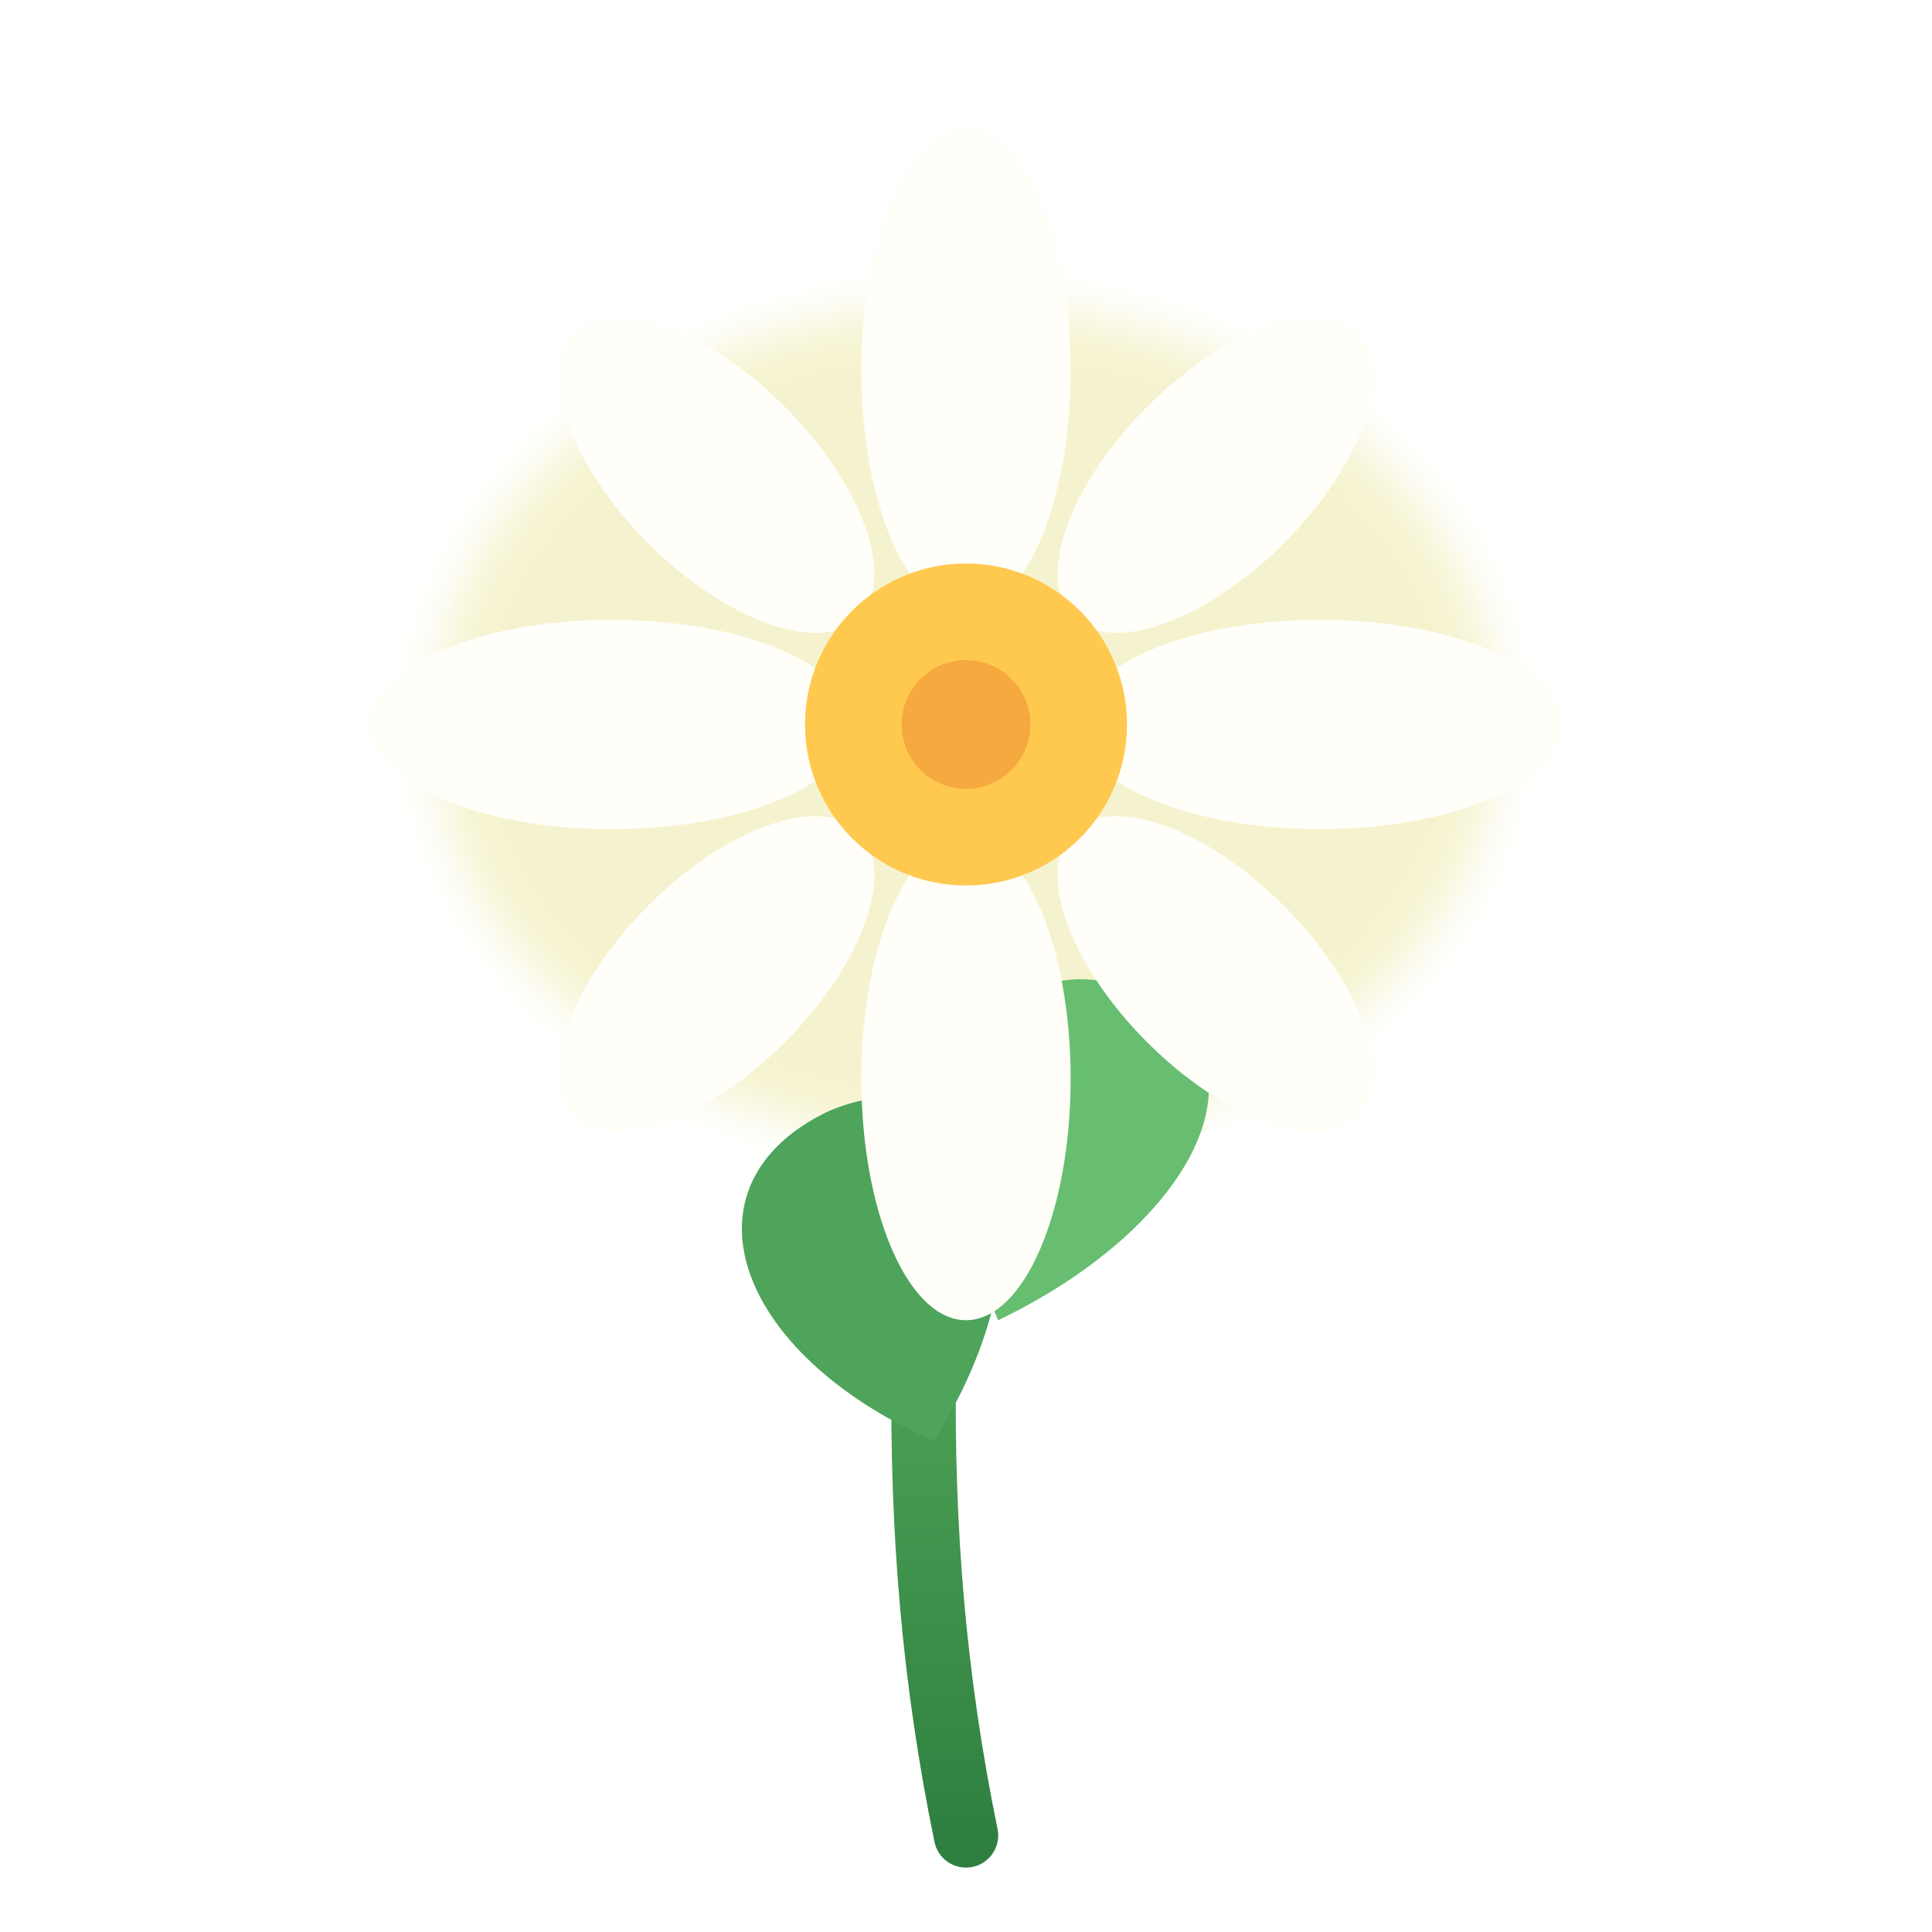
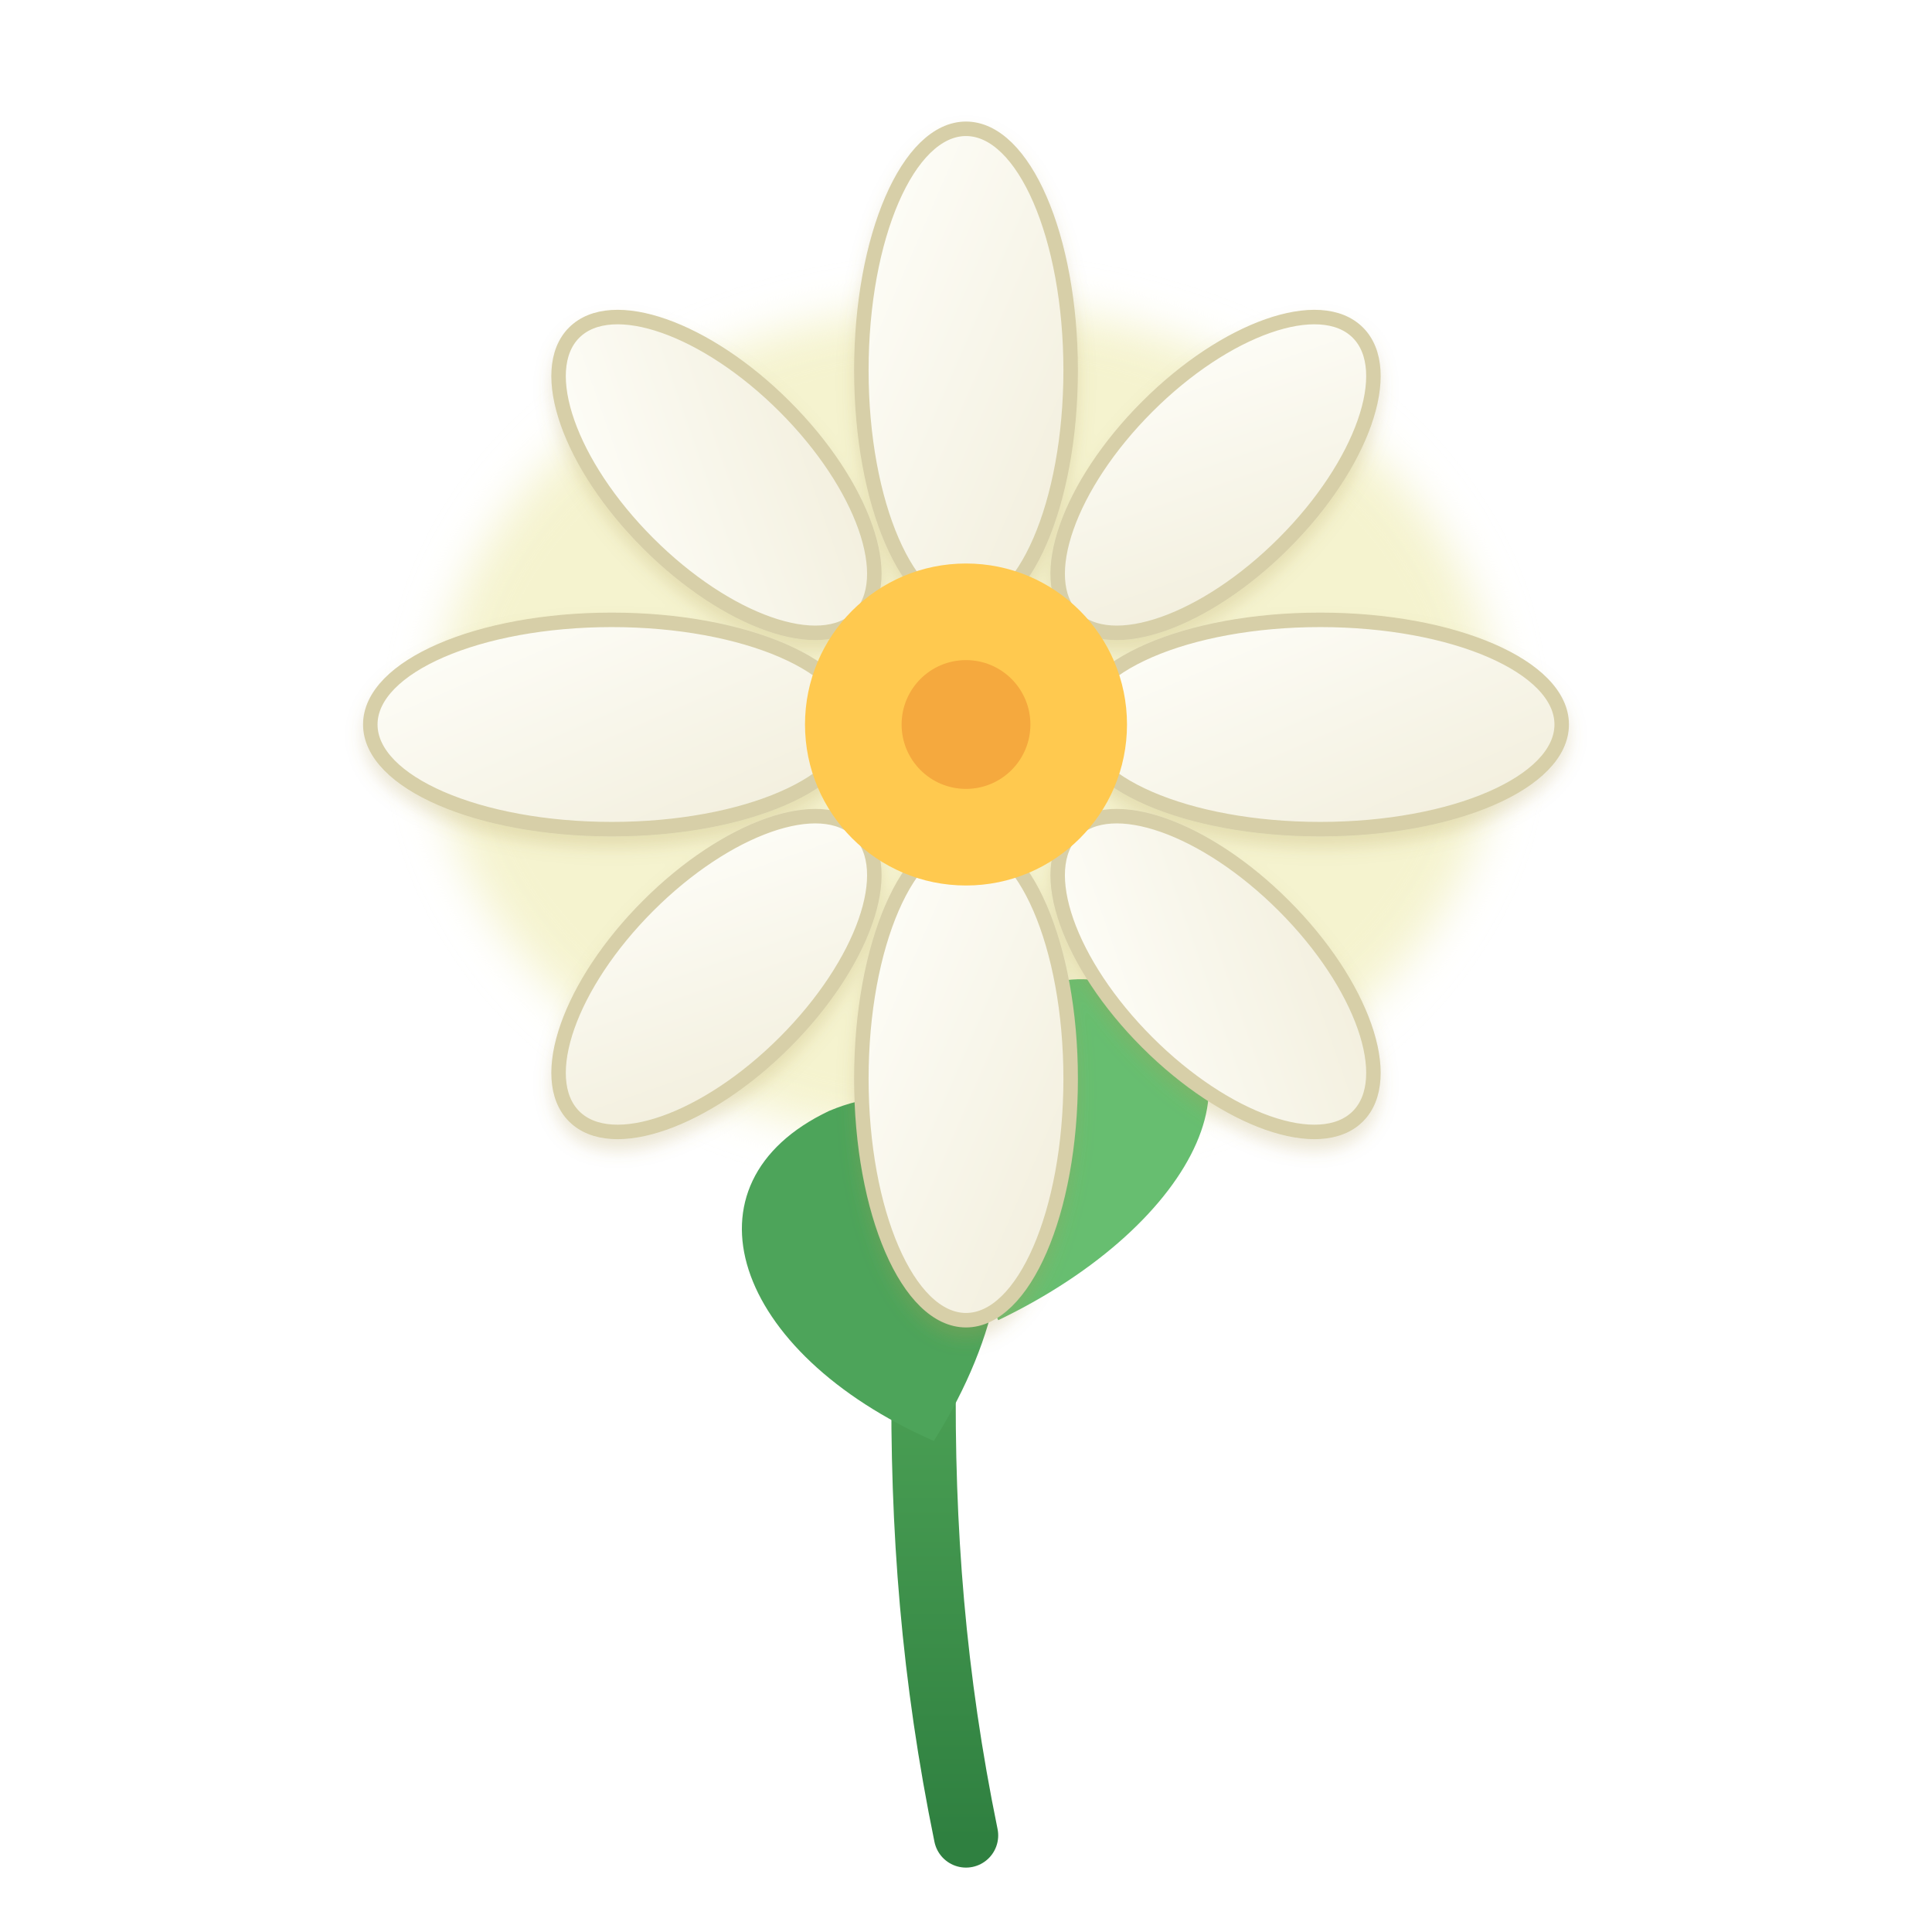
<svg xmlns="http://www.w3.org/2000/svg" viewBox="0 0 240 240" role="img" aria-labelledby="title desc">
  <defs>
    <linearGradient id="ddStem" x1="0" y1="0" x2="0" y2="1">
      <stop offset="0%" stop-color="#6cc66d" />
      <stop offset="100%" stop-color="#2f8040" />
    </linearGradient>
+     <linearGradient id="ddPetalFill" x1="0" y1="0" x2="1" y2="1">
+       <stop offset="0%" stop-color="#fffffb" />
+       <stop offset="100%" stop-color="#f1edda" />
+     </linearGradient>
    <filter id="ddGlow" x="-30%" y="-30%" width="160%" height="160%">
      <feGaussianBlur stdDeviation="2.8" />
+     </filter>
+     <filter id="ddPetalLift" x="-20%" y="-20%" width="140%" height="140%">
+       <feDropShadow dx="0" dy="1.4" stdDeviation="1" flood-color="#b7a35a" flood-opacity="0.25" />
    </filter>
  </defs>
  <style>
    .stem-group {
      transform-origin: 120px 228px;
      animation: ddStemSway 4.6s ease-in-out infinite;
    }

    .petals {
      transform-origin: 120px 90px;
      animation: ddSpin 12s linear infinite;
    }

    .core {
      transform-origin: 120px 90px;
      animation: ddBounce 2.7s ease-in-out infinite;
    }

    .halo {
      animation: ddHalo 3.1s ease-in-out infinite;
    }

    .dd-leaf {
      transform-box: fill-box;
      transform-origin: center;
      animation: ddLeafFlutter 4.1s ease-in-out infinite;
    }

    .dd-leaf.alt {
      animation-delay: -2.05s;
    }

    @keyframes ddSpin {
      from { transform: rotate(0deg); }
      to { transform: rotate(360deg); }
    }

    @keyframes ddBounce {
      0%,
      100% { transform: scale(0.95); }
      50% { transform: scale(1.08); }
    }

    @keyframes ddHalo {
      0%,
      100% { opacity: 0.3; }
      50% { opacity: 0.62; }
    }

    @keyframes ddStemSway {
      0%,
      100% { transform: rotate(-2deg); }
      50% { transform: rotate(2deg); }
    }

    @keyframes ddLeafFlutter {
      0%, 100% { transform: rotate(-6deg) scale(0.97); }
      50% { transform: rotate(6deg) scale(1.05); }
    }
  </style>
  <ellipse class="halo" cx="120" cy="90" rx="66" ry="52" fill="#f5f3cf" filter="url(#ddGlow)" />
  <g class="stem-group">
    <path d="M120 228 C112 189, 114 154, 120 103" stroke="url(#ddStem)" stroke-width="8" stroke-linecap="round" fill="none" />
    <path class="dd-leaf" d="M116 179 C91 168, 84 147, 103 138 C122 130, 133 152, 116 179 Z" fill="#4da45a" transform="rotate(0 110 159)" />
    <path class="dd-leaf alt" d="M124 164 C149 152, 159 131, 141 123 C123 116, 112 137, 124 164 Z" fill="#67be70" transform="rotate(0 128 144)" />
-   </g>
-   <g class="petals" fill="#fffef9">
-     <ellipse cx="120" cy="46" rx="13" ry="30" />
-     <ellipse cx="120" cy="134" rx="13" ry="30" />
-     <ellipse cx="76" cy="90" rx="30" ry="13" />
-     <ellipse cx="164" cy="90" rx="30" ry="13" />
-     <ellipse cx="89" cy="59" rx="12" ry="25" transform="rotate(-45 89 59)" />
-     <ellipse cx="151" cy="59" rx="12" ry="25" transform="rotate(45 151 59)" />
-     <ellipse cx="89" cy="121" rx="12" ry="25" transform="rotate(45 89 121)" />
-     <ellipse cx="151" cy="121" rx="12" ry="25" transform="rotate(-45 151 121)" />
-   </g>
-   <g class="core">
-     <circle cx="120" cy="90" r="20" fill="#ffc94f" />
-     <circle cx="120" cy="90" r="8" fill="#f5a93e" />
+     <g class="petals" fill="url(#ddPetalFill)" stroke="#d7cfa8" stroke-width="1.8" filter="url(#ddPetalLift)">
+       <ellipse cx="120" cy="46" rx="13" ry="30" />
+       <ellipse cx="120" cy="134" rx="13" ry="30" />
+       <ellipse cx="76" cy="90" rx="30" ry="13" />
+       <ellipse cx="164" cy="90" rx="30" ry="13" />
+       <ellipse cx="89" cy="59" rx="12" ry="25" transform="rotate(-45 89 59)" />
+       <ellipse cx="151" cy="59" rx="12" ry="25" transform="rotate(45 151 59)" />
+       <ellipse cx="89" cy="121" rx="12" ry="25" transform="rotate(45 89 121)" />
+       <ellipse cx="151" cy="121" rx="12" ry="25" transform="rotate(-45 151 121)" />
+     </g>
+     <g class="core">
+       <circle cx="120" cy="90" r="20" fill="#ffc94f" />
+       <circle cx="120" cy="90" r="8" fill="#f5a93e" />
+     </g>
  </g>
</svg>
